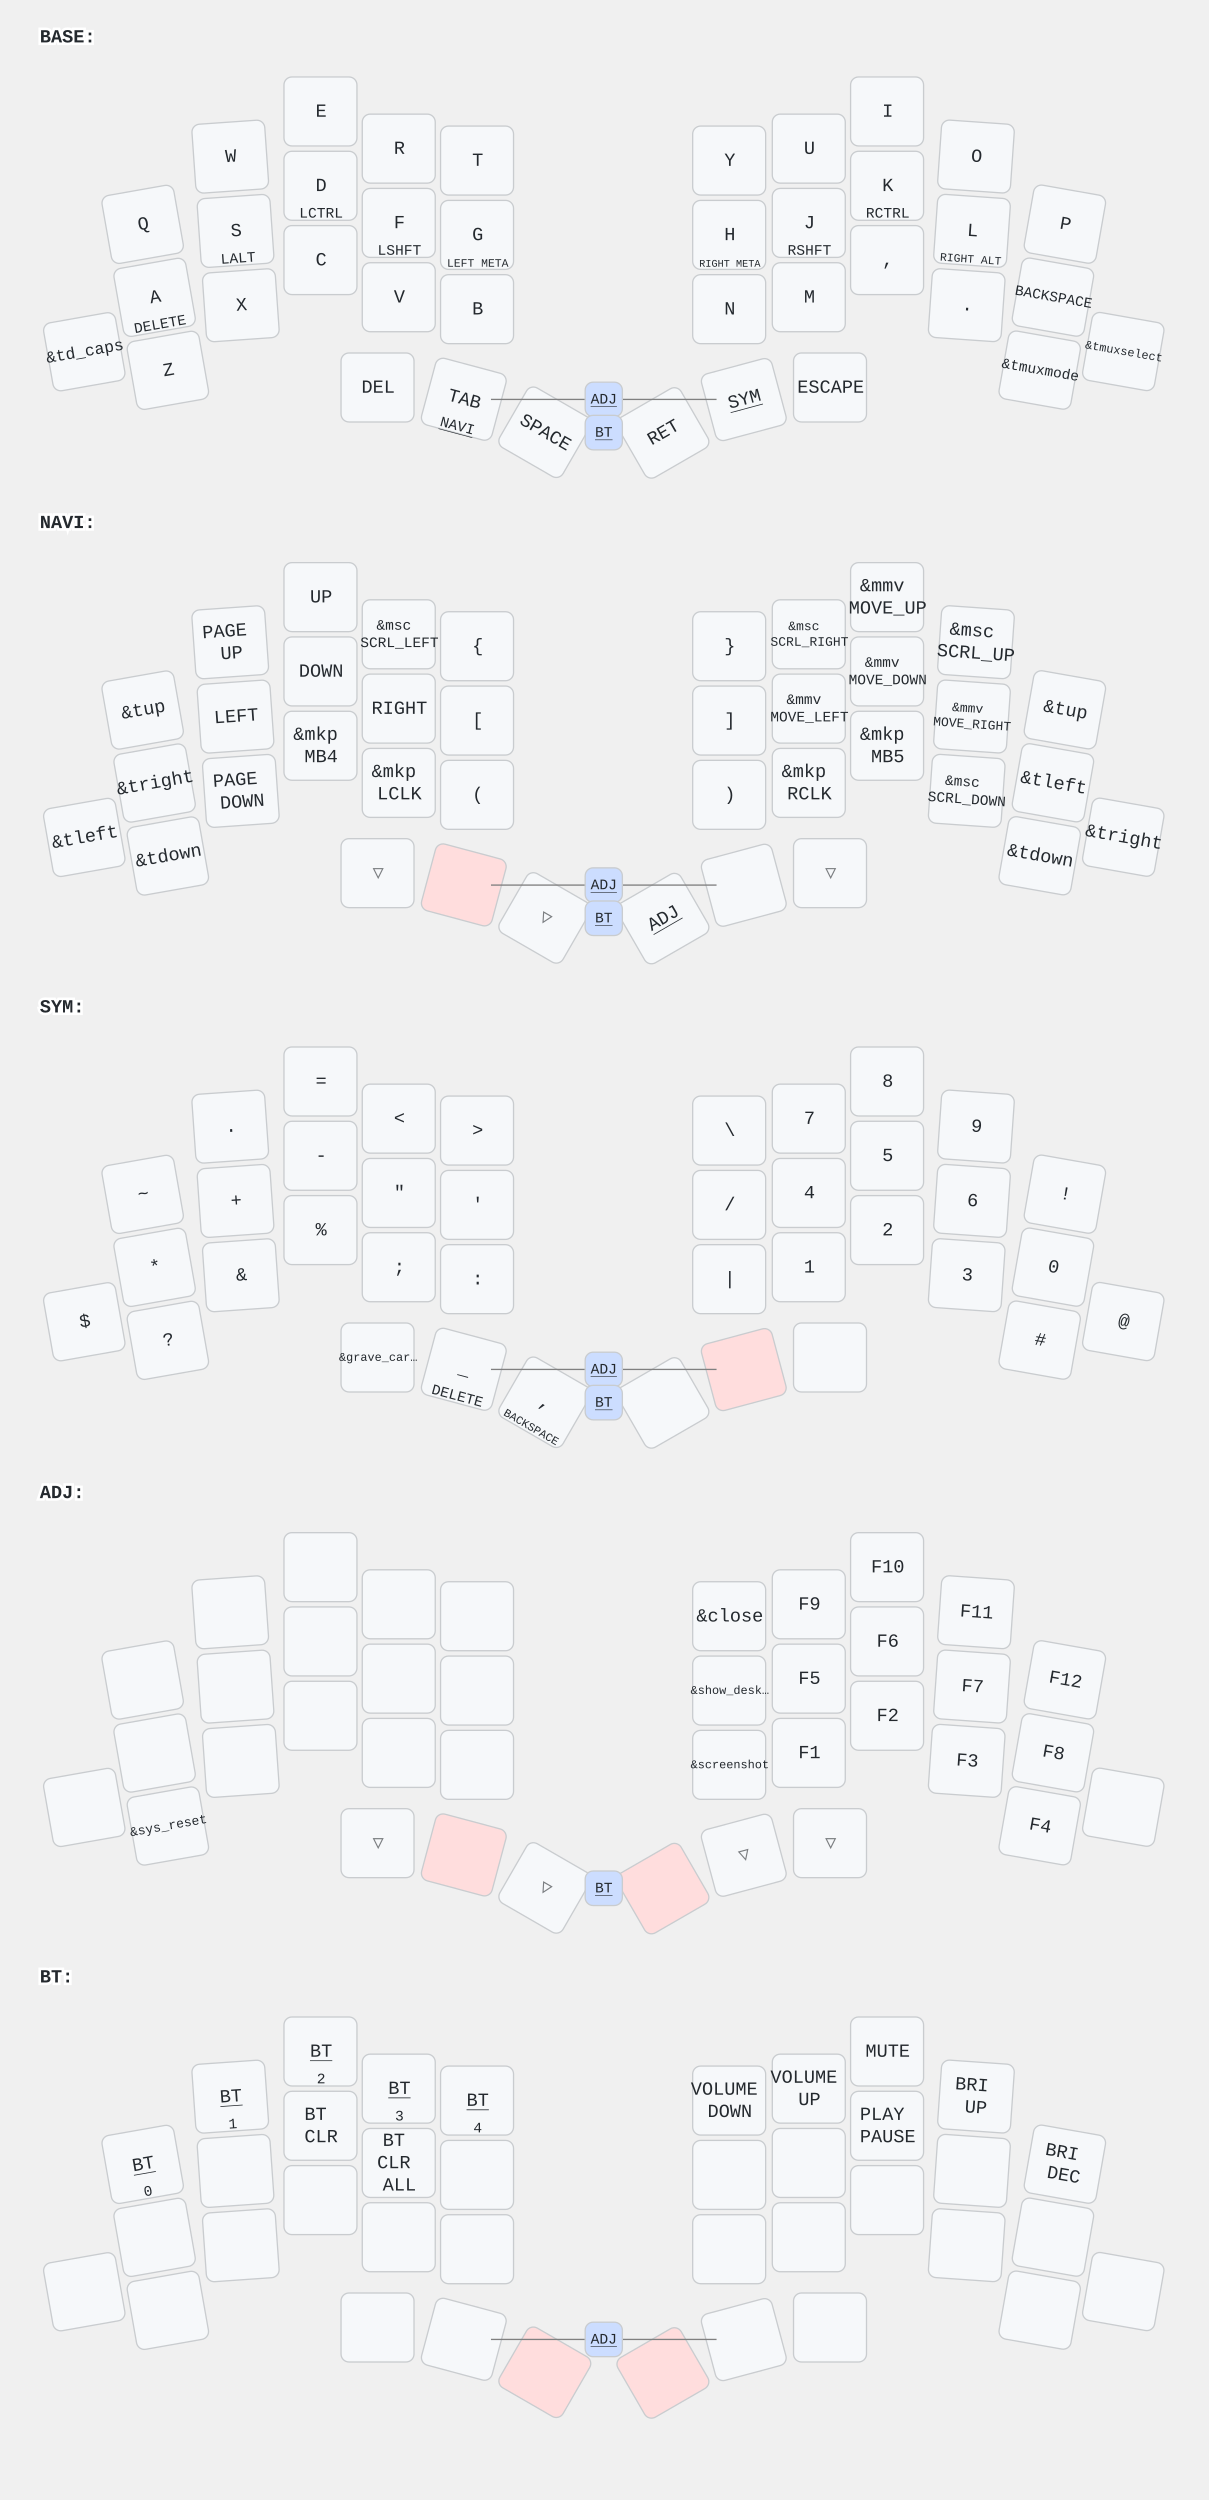
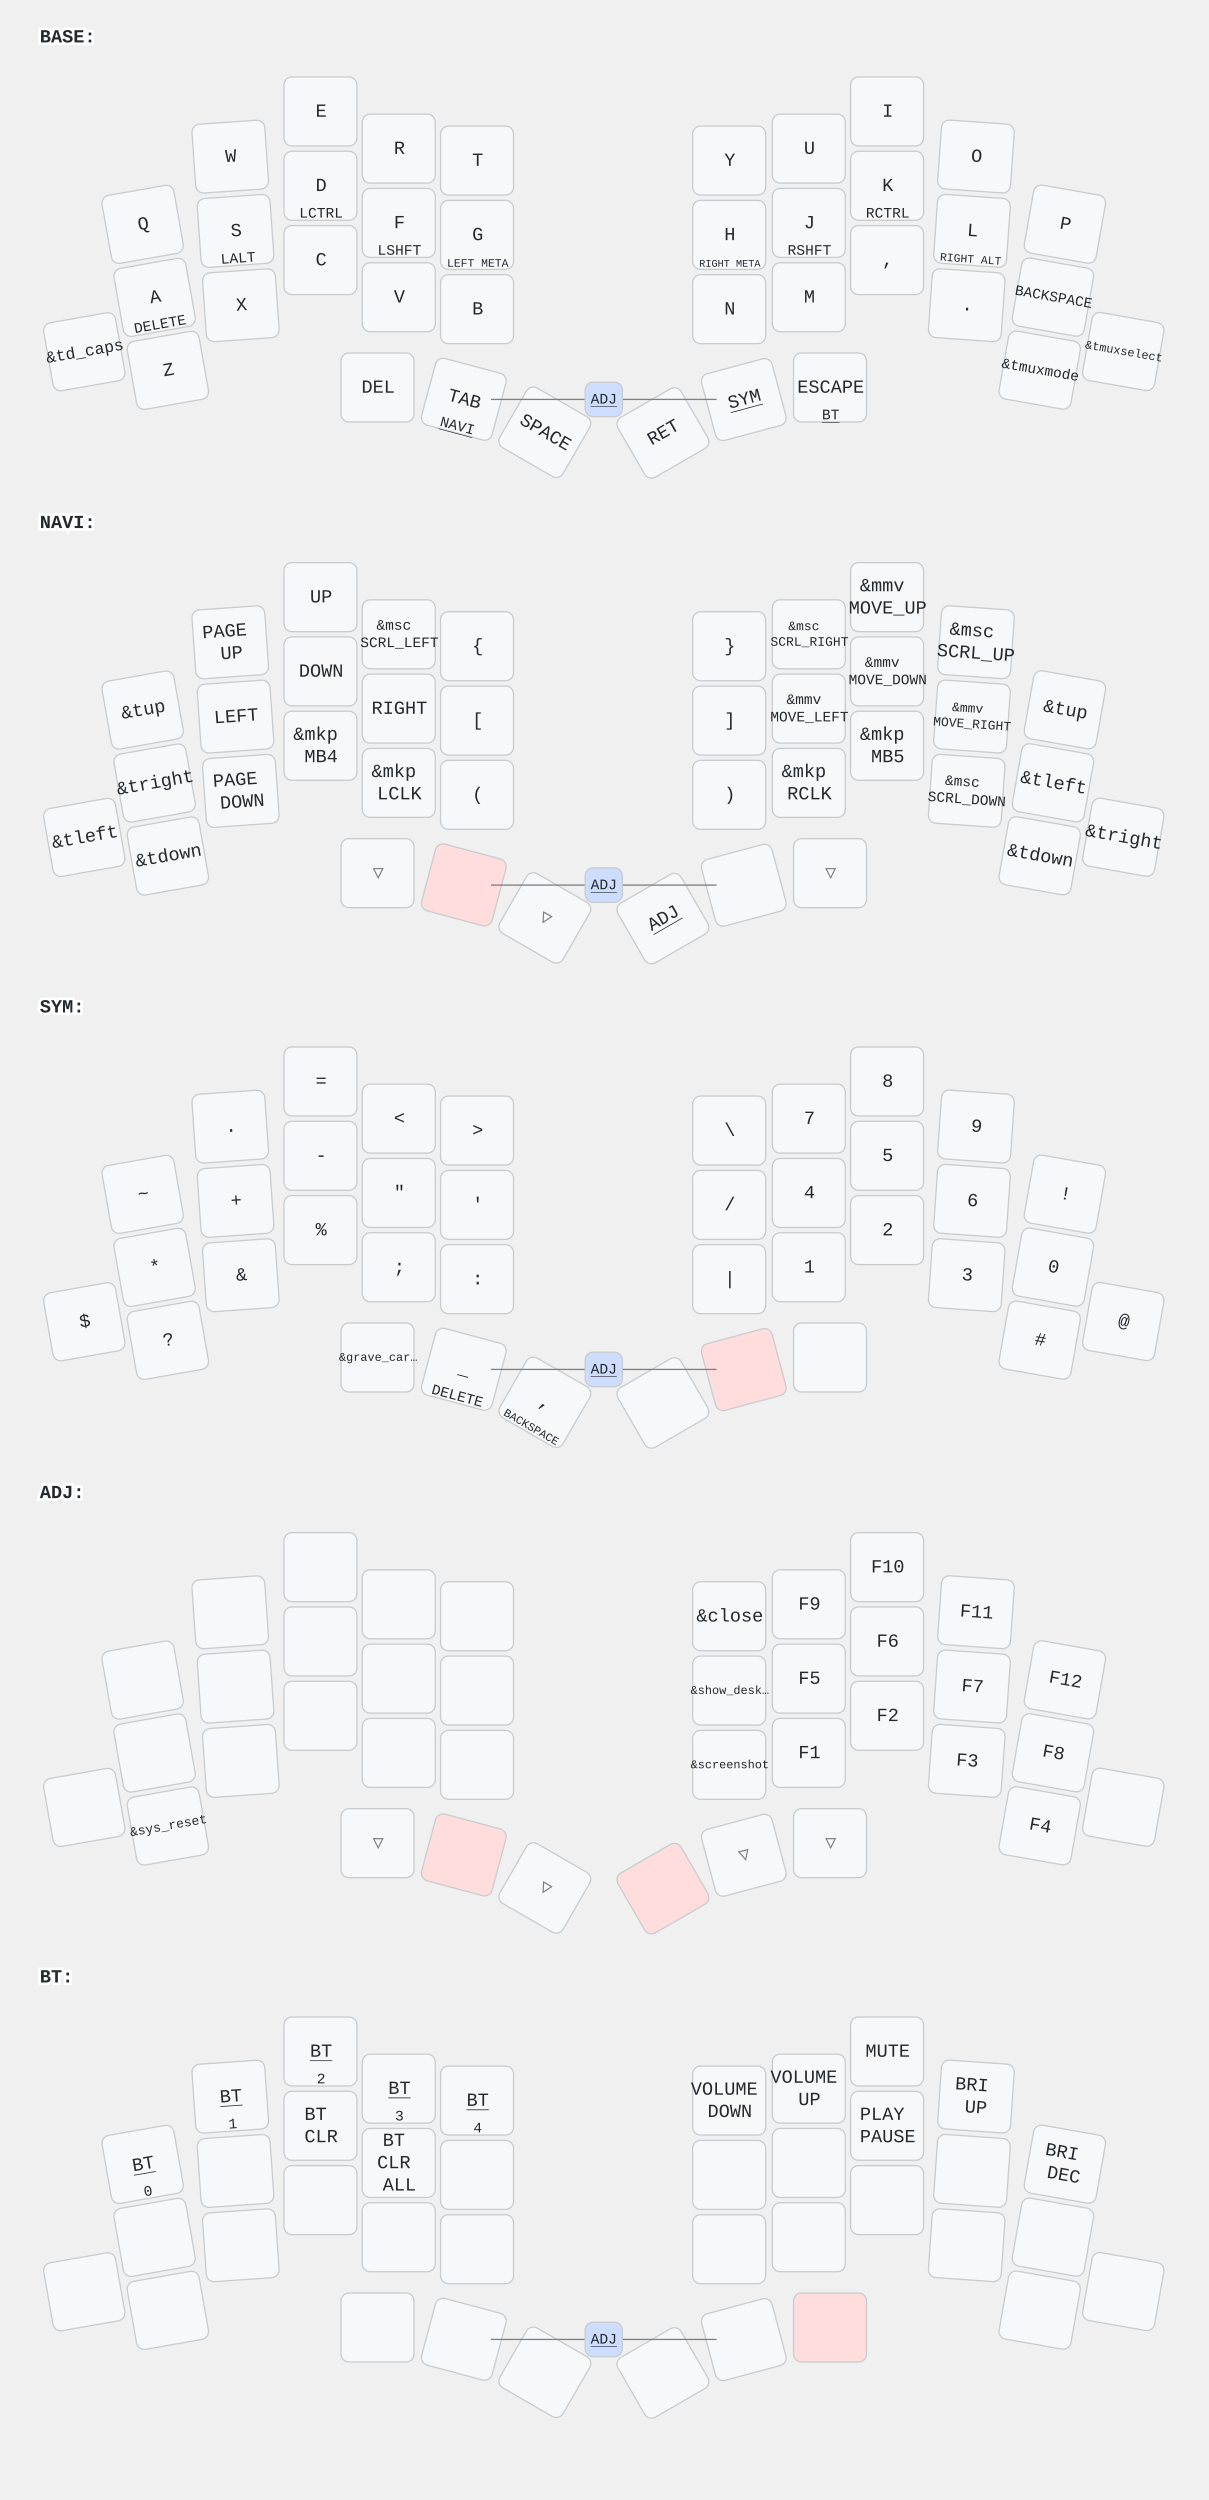
<svg xmlns="http://www.w3.org/2000/svg" width="911" height="1884" viewBox="0 0 911 1884" class="keymap">
  <style>/* inherit to force styles through use tags */
svg path {
    fill: inherit;
}

/* font and background color specifications */
svg.keymap {
    font-family: SFMono-Regular,Consolas,Liberation Mono,Menlo,monospace;
    font-size: 14px;
    font-kerning: normal;
    text-rendering: optimizeLegibility;
    fill: #24292e;
}

/* default key styling */
rect.key {
    fill: #f6f8fa;
}

rect.key, rect.combo {
    stroke: #c9cccf;
    stroke-width: 1;
}

/* default key side styling, only used is draw_key_sides is set */
rect.side {
    filter: brightness(90%);
}

/* color accent for combo boxes */
rect.combo, rect.combo-separate {
    fill: #cdf;
}

/* color accent for held keys */
rect.held, rect.combo.held {
    fill: #fdd;
}

/* color accent for ghost (optional) keys */
rect.ghost, rect.combo.ghost {
    stroke-dasharray: 4, 4;
    stroke-width: 2;
}

text {
    text-anchor: middle;
    dominant-baseline: middle;
}

/* styling for layer labels */
text.label {
    font-weight: bold;
    text-anchor: start;
    stroke: white;
    stroke-width: 4;
    paint-order: stroke;
}

/* styling for optional footer */
text.footer {
    text-anchor: end;
    dominant-baseline: auto;
    stroke: white;
    stroke-width: 4;
    paint-order: stroke;
}

/* styling for combo tap, and key non-tap label text */
text.combo, text.hold, text.shifted, text.left, text.right, text.tl, text.tr, text.bl, text.br {
    font-size: 11px;
}

text.hold, text.bl, text.br {
    text-anchor: middle;
    dominant-baseline: auto;
}

text.shifted, text.tl, text.tr {
    text-anchor: middle;
    dominant-baseline: hanging;
}

text.left, text.tl, text.bl {
    text-anchor: start;
}

text.right, text.tr, text.br {
    text-anchor: end;
}

text.layer-activator {
    text-decoration: underline;
}

/* styling for hold/shifted label text in combo box */
text.combo.hold, text.combo.shifted, text.combo.left, text.combo.right {
    font-size: 8px;
}

/* lighter symbol for transparent keys */
text.trans {
    fill: #7b7e81;
}

/* styling for combo dendrons */
path.combo {
    stroke-width: 1;
    stroke: gray;
    fill: none;
}

/* Start Tabler Icons Cleanup */
/* cannot use height/width with glyphs */
.icon-tabler &gt; path {
    fill: inherit;
    stroke: inherit;
    stroke-width: 2;
}
/* hide tabler's default box */
.icon-tabler &gt; path[stroke="none"][fill="none"] {
    visibility: hidden;
}
/* End Tabler Icons Cleanup */
</style>
  <g transform="translate(30, 0)" class="layer-BASE">
    <text x="0" y="28" class="label" id="BASE">BASE:</text>
    <g transform="translate(0, 56)">
      <g transform="translate(78, 113) rotate(-10.0)" class="key keypos-0">
        <rect rx="6" ry="6" x="-28" y="-26" width="55" height="52" class="key" />
        <text x="0" y="0" class="key tap">Q</text>
      </g>
      <g transform="translate(144, 62) rotate(-4.0)" class="key keypos-1">
        <rect rx="6" ry="6" x="-28" y="-26" width="55" height="52" class="key" />
        <text x="0" y="0" class="key tap">W</text>
      </g>
      <g transform="translate(212, 28)" class="key keypos-2">
        <rect rx="6" ry="6" x="-28" y="-26" width="55" height="52" class="key" />
        <text x="0" y="0" class="key tap">E</text>
      </g>
      <g transform="translate(271, 56)" class="key keypos-3">
        <rect rx="6" ry="6" x="-28" y="-26" width="55" height="52" class="key" />
        <text x="0" y="0" class="key tap">R</text>
      </g>
      <g transform="translate(330, 65)" class="key keypos-4">
        <rect rx="6" ry="6" x="-28" y="-26" width="55" height="52" class="key" />
        <text x="0" y="0" class="key tap">T</text>
      </g>
      <g transform="translate(520, 65)" class="key keypos-5">
        <rect rx="6" ry="6" x="-28" y="-26" width="55" height="52" class="key" />
        <text x="0" y="0" class="key tap">Y</text>
      </g>
      <g transform="translate(580, 56)" class="key keypos-6">
        <rect rx="6" ry="6" x="-28" y="-26" width="55" height="52" class="key" />
        <text x="0" y="0" class="key tap">U</text>
      </g>
      <g transform="translate(639, 28)" class="key keypos-7">
        <rect rx="6" ry="6" x="-28" y="-26" width="55" height="52" class="key" />
        <text x="0" y="0" class="key tap">I</text>
      </g>
      <g transform="translate(706, 62) rotate(4.0)" class="key keypos-8">
        <rect rx="6" ry="6" x="-28" y="-26" width="55" height="52" class="key" />
        <text x="0" y="0" class="key tap">O</text>
      </g>
      <g transform="translate(773, 113) rotate(10.0)" class="key keypos-9">
        <rect rx="6" ry="6" x="-28" y="-26" width="55" height="52" class="key" />
        <text x="0" y="0" class="key tap">P</text>
      </g>
      <g transform="translate(87, 168) rotate(-10.0)" class="key keypos-10">
        <rect rx="6" ry="6" x="-28" y="-26" width="55" height="52" class="key" />
        <text x="0" y="0" class="key tap">A</text>
        <text x="0" y="24" class="key hold">DELETE</text>
      </g>
      <g transform="translate(148, 118) rotate(-4.0)" class="key keypos-11">
        <rect rx="6" ry="6" x="-28" y="-26" width="55" height="52" class="key" />
        <text x="0" y="0" class="key tap">S</text>
        <text x="0" y="24" class="key hold">LALT</text>
      </g>
      <g transform="translate(212, 84)" class="key keypos-12">
        <rect rx="6" ry="6" x="-28" y="-26" width="55" height="52" class="key" />
        <text x="0" y="0" class="key tap">D</text>
        <text x="0" y="24" class="key hold">LCTRL</text>
      </g>
      <g transform="translate(271, 112)" class="key keypos-13">
        <rect rx="6" ry="6" x="-28" y="-26" width="55" height="52" class="key" />
        <text x="0" y="0" class="key tap">F</text>
        <text x="0" y="24" class="key hold">LSHFT</text>
      </g>
      <g transform="translate(330, 121)" class="key keypos-14">
        <rect rx="6" ry="6" x="-28" y="-26" width="55" height="52" class="key" />
        <text x="0" y="0" class="key tap">G</text>
        <text x="0" y="24" class="key hold">
          <tspan style="font-size: 78%">LEFT META</tspan>
        </text>
      </g>
      <g transform="translate(520, 121)" class="key keypos-15">
        <rect rx="6" ry="6" x="-28" y="-26" width="55" height="52" class="key" />
        <text x="0" y="0" class="key tap">H</text>
        <text x="0" y="24" class="key hold">
          <tspan style="font-size: 70%">RIGHT META</tspan>
        </text>
      </g>
      <g transform="translate(580, 112)" class="key keypos-16">
        <rect rx="6" ry="6" x="-28" y="-26" width="55" height="52" class="key" />
        <text x="0" y="0" class="key tap">J</text>
        <text x="0" y="24" class="key hold">RSHFT</text>
      </g>
      <g transform="translate(639, 84)" class="key keypos-17">
        <rect rx="6" ry="6" x="-28" y="-26" width="55" height="52" class="key" />
        <text x="0" y="0" class="key tap">K</text>
        <text x="0" y="24" class="key hold">RCTRL</text>
      </g>
      <g transform="translate(703, 118) rotate(4.0)" class="key keypos-18">
        <rect rx="6" ry="6" x="-28" y="-26" width="55" height="52" class="key" />
        <text x="0" y="0" class="key tap">L</text>
        <text x="0" y="24" class="key hold">
          <tspan style="font-size: 78%">RIGHT ALT</tspan>
        </text>
      </g>
      <g transform="translate(764, 168) rotate(10.0)" class="key keypos-19">
        <rect rx="6" ry="6" x="-28" y="-26" width="55" height="52" class="key" />
        <text x="0" y="0" class="key tap">
          <tspan style="font-size: 78%">BACKSPACE</tspan>
        </text>
      </g>
      <g transform="translate(34, 209) rotate(-10.0)" class="key keypos-20">
        <rect rx="6" ry="6" x="-28" y="-26" width="55" height="52" class="key" />
        <text x="0" y="0" class="key tap">
          <tspan style="font-size: 88%">&amp;td_caps</tspan>
        </text>
      </g>
      <g transform="translate(97, 223) rotate(-10.0)" class="key keypos-21">
        <rect rx="6" ry="6" x="-28" y="-26" width="55" height="52" class="key" />
        <text x="0" y="0" class="key tap">Z</text>
      </g>
      <g transform="translate(152, 174) rotate(-4.0)" class="key keypos-22">
        <rect rx="6" ry="6" x="-28" y="-26" width="55" height="52" class="key" />
        <text x="0" y="0" class="key tap">X</text>
      </g>
      <g transform="translate(212, 140)" class="key keypos-23">
        <rect rx="6" ry="6" x="-28" y="-26" width="55" height="52" class="key" />
        <text x="0" y="0" class="key tap">C</text>
      </g>
      <g transform="translate(271, 168)" class="key keypos-24">
        <rect rx="6" ry="6" x="-28" y="-26" width="55" height="52" class="key" />
        <text x="0" y="0" class="key tap">V</text>
      </g>
      <g transform="translate(330, 177)" class="key keypos-25">
        <rect rx="6" ry="6" x="-28" y="-26" width="55" height="52" class="key" />
        <text x="0" y="0" class="key tap">B</text>
      </g>
      <g transform="translate(520, 177)" class="key keypos-26">
        <rect rx="6" ry="6" x="-28" y="-26" width="55" height="52" class="key" />
        <text x="0" y="0" class="key tap">N</text>
      </g>
      <g transform="translate(580, 168)" class="key keypos-27">
        <rect rx="6" ry="6" x="-28" y="-26" width="55" height="52" class="key" />
        <text x="0" y="0" class="key tap">M</text>
      </g>
      <g transform="translate(639, 140)" class="key keypos-28">
        <rect rx="6" ry="6" x="-28" y="-26" width="55" height="52" class="key" />
        <text x="0" y="0" class="key tap">,</text>
      </g>
      <g transform="translate(699, 174) rotate(4.0)" class="key keypos-29">
        <rect rx="6" ry="6" x="-28" y="-26" width="55" height="52" class="key" />
        <text x="0" y="0" class="key tap">.</text>
      </g>
      <g transform="translate(754, 223) rotate(10.0)" class="key keypos-30">
        <rect rx="6" ry="6" x="-28" y="-26" width="55" height="52" class="key" />
        <text x="0" y="0" class="key tap">
          <tspan style="font-size: 78%">&amp;tmuxmode</tspan>
        </text>
      </g>
      <g transform="translate(817, 209) rotate(10.0)" class="key keypos-31">
        <rect rx="6" ry="6" x="-28" y="-26" width="55" height="52" class="key" />
        <text x="0" y="0" class="key tap">
          <tspan style="font-size: 64%">&amp;tmuxselect</tspan>
        </text>
      </g>
      <g transform="translate(255, 236)" class="key keypos-32">
        <rect rx="6" ry="6" x="-28" y="-26" width="55" height="52" class="key" />
        <text x="0" y="0" class="key tap">DEL</text>
      </g>
      <g transform="translate(320, 245) rotate(15.0)" class="key keypos-33">
        <rect rx="6" ry="6" x="-28" y="-26" width="55" height="52" class="key" />
        <text x="0" y="0" class="key tap">TAB</text>
        <a href="#NAVI">
          <text x="0" y="24" class="key hold layer-activator">NAVI</text>
        </a>
      </g>
      <g transform="translate(381, 270) rotate(30.0)" class="key keypos-34">
        <rect rx="6" ry="6" x="-28" y="-26" width="55" height="52" class="key" />
        <text x="0" y="0" class="key tap">SPACE</text>
      </g>
      <g transform="translate(470, 270) rotate(-30.0)" class="key keypos-35">
        <rect rx="6" ry="6" x="-28" y="-26" width="55" height="52" class="key" />
        <text x="0" y="0" class="key tap">RET</text>
      </g>
      <g transform="translate(531, 245) rotate(-15.0)" class="key keypos-36">
        <rect rx="6" ry="6" x="-28" y="-26" width="55" height="52" class="key" />
        <a href="#SYM">
          <text x="0" y="0" class="key tap layer-activator">SYM</text>
        </a>
      </g>
      <g transform="translate(596, 236)" class="key keypos-37">
        <rect rx="6" ry="6" x="-28" y="-26" width="55" height="52" class="key" />
        <text x="0" y="0" class="key tap">ESCAPE</text>
+         <a href="#BT">
+           <text x="0" y="24" class="key hold layer-activator">BT</text>
+         </a>
      </g>
      <g class="combo combopos-0">
        <path d="M425,245 l-85,0" class="combo" />
        <path d="M425,245 l85,0" class="combo" />
        <rect rx="6" ry="6" x="411" y="232" width="28" height="26" class="combo" />
        <a href="#ADJ">
          <text x="425" y="245" class="combo tap layer-activator">ADJ</text>
        </a>
      </g>
-       <g class="combo combopos-1">
-         <rect rx="6" ry="6" x="411" y="257" width="28" height="26" class="combo" />
-         <a href="#BT">
-           <text x="425" y="270" class="combo tap layer-activator">BT</text>
-         </a>
-       </g>
    </g>
  </g>
  <g transform="translate(30, 366)" class="layer-NAVI">
    <text x="0" y="28" class="label" id="NAVI">NAVI:</text>
    <g transform="translate(0, 56)">
      <g transform="translate(78, 113) rotate(-10.0)" class="key keypos-0">
        <rect rx="6" ry="6" x="-28" y="-26" width="55" height="52" class="key" />
        <text x="0" y="0" class="key tap">&amp;tup</text>
      </g>
      <g transform="translate(144, 62) rotate(-4.0)" class="key keypos-1">
        <rect rx="6" ry="6" x="-28" y="-26" width="55" height="52" class="key" />
        <text x="0" y="0" class="key tap">
          <tspan x="0" dy="-0.6em">PAGE</tspan>
          <tspan x="0" dy="1.2em">UP</tspan>
        </text>
      </g>
      <g transform="translate(212, 28)" class="key keypos-2">
        <rect rx="6" ry="6" x="-28" y="-26" width="55" height="52" class="key" />
        <text x="0" y="0" class="key tap">UP</text>
      </g>
      <g transform="translate(271, 56)" class="key keypos-3">
        <rect rx="6" ry="6" x="-28" y="-26" width="55" height="52" class="key" />
        <text x="0" y="0" class="key tap">
          <tspan x="0" dy="-0.6em" style="font-size: 78%">&amp;msc</tspan>
          <tspan x="0" dy="1.2em" style="font-size: 78%">SCRL_LEFT</tspan>
        </text>
      </g>
      <g transform="translate(330, 65)" class="key keypos-4">
        <rect rx="6" ry="6" x="-28" y="-26" width="55" height="52" class="key" />
        <text x="0" y="0" class="key tap">{</text>
      </g>
      <g transform="translate(520, 65)" class="key keypos-5">
        <rect rx="6" ry="6" x="-28" y="-26" width="55" height="52" class="key" />
        <text x="0" y="0" class="key tap">}</text>
      </g>
      <g transform="translate(580, 56)" class="key keypos-6">
        <rect rx="6" ry="6" x="-28" y="-26" width="55" height="52" class="key" />
        <text x="0" y="0" class="key tap">
          <tspan x="0" dy="-0.6em" style="font-size: 70%">&amp;msc</tspan>
          <tspan x="0" dy="1.2em" style="font-size: 70%">SCRL_RIGHT</tspan>
        </text>
      </g>
      <g transform="translate(639, 28)" class="key keypos-7">
        <rect rx="6" ry="6" x="-28" y="-26" width="55" height="52" class="key" />
        <text x="0" y="0" class="key tap">
          <tspan x="0" dy="-0.6em">&amp;mmv</tspan>
          <tspan x="0" dy="1.2em">MOVE_UP</tspan>
        </text>
      </g>
      <g transform="translate(706, 62) rotate(4.0)" class="key keypos-8">
        <rect rx="6" ry="6" x="-28" y="-26" width="55" height="52" class="key" />
        <text x="0" y="0" class="key tap">
          <tspan x="0" dy="-0.6em">&amp;msc</tspan>
          <tspan x="0" dy="1.2em">SCRL_UP</tspan>
        </text>
      </g>
      <g transform="translate(773, 113) rotate(10.0)" class="key keypos-9">
        <rect rx="6" ry="6" x="-28" y="-26" width="55" height="52" class="key" />
        <text x="0" y="0" class="key tap">&amp;tup</text>
      </g>
      <g transform="translate(87, 168) rotate(-10.0)" class="key keypos-10">
        <rect rx="6" ry="6" x="-28" y="-26" width="55" height="52" class="key" />
        <text x="0" y="0" class="key tap">&amp;tright</text>
      </g>
      <g transform="translate(148, 118) rotate(-4.0)" class="key keypos-11">
        <rect rx="6" ry="6" x="-28" y="-26" width="55" height="52" class="key" />
        <text x="0" y="0" class="key tap">LEFT</text>
      </g>
      <g transform="translate(212, 84)" class="key keypos-12">
        <rect rx="6" ry="6" x="-28" y="-26" width="55" height="52" class="key" />
        <text x="0" y="0" class="key tap">DOWN</text>
      </g>
      <g transform="translate(271, 112)" class="key keypos-13">
        <rect rx="6" ry="6" x="-28" y="-26" width="55" height="52" class="key" />
        <text x="0" y="0" class="key tap">RIGHT</text>
      </g>
      <g transform="translate(330, 121)" class="key keypos-14">
        <rect rx="6" ry="6" x="-28" y="-26" width="55" height="52" class="key" />
        <text x="0" y="0" class="key tap">[</text>
      </g>
      <g transform="translate(520, 121)" class="key keypos-15">
        <rect rx="6" ry="6" x="-28" y="-26" width="55" height="52" class="key" />
        <text x="0" y="0" class="key tap">]</text>
      </g>
      <g transform="translate(580, 112)" class="key keypos-16">
        <rect rx="6" ry="6" x="-28" y="-26" width="55" height="52" class="key" />
        <text x="0" y="0" class="key tap">
          <tspan x="0" dy="-0.6em" style="font-size: 78%">&amp;mmv</tspan>
          <tspan x="0" dy="1.2em" style="font-size: 78%">MOVE_LEFT</tspan>
        </text>
      </g>
      <g transform="translate(639, 84)" class="key keypos-17">
        <rect rx="6" ry="6" x="-28" y="-26" width="55" height="52" class="key" />
        <text x="0" y="0" class="key tap">
          <tspan x="0" dy="-0.6em" style="font-size: 78%">&amp;mmv</tspan>
          <tspan x="0" dy="1.2em" style="font-size: 78%">MOVE_DOWN</tspan>
        </text>
      </g>
      <g transform="translate(703, 118) rotate(4.0)" class="key keypos-18">
        <rect rx="6" ry="6" x="-28" y="-26" width="55" height="52" class="key" />
        <text x="0" y="0" class="key tap">
          <tspan x="0" dy="-0.6em" style="font-size: 70%">&amp;mmv</tspan>
          <tspan x="0" dy="1.2em" style="font-size: 70%">MOVE_RIGHT</tspan>
        </text>
      </g>
      <g transform="translate(764, 168) rotate(10.0)" class="key keypos-19">
        <rect rx="6" ry="6" x="-28" y="-26" width="55" height="52" class="key" />
        <text x="0" y="0" class="key tap">&amp;tleft</text>
      </g>
      <g transform="translate(34, 209) rotate(-10.0)" class="key keypos-20">
        <rect rx="6" ry="6" x="-28" y="-26" width="55" height="52" class="key" />
        <text x="0" y="0" class="key tap">&amp;tleft</text>
      </g>
      <g transform="translate(97, 223) rotate(-10.0)" class="key keypos-21">
        <rect rx="6" ry="6" x="-28" y="-26" width="55" height="52" class="key" />
        <text x="0" y="0" class="key tap">&amp;tdown</text>
      </g>
      <g transform="translate(152, 174) rotate(-4.0)" class="key keypos-22">
        <rect rx="6" ry="6" x="-28" y="-26" width="55" height="52" class="key" />
        <text x="0" y="0" class="key tap">
          <tspan x="0" dy="-0.6em">PAGE</tspan>
          <tspan x="0" dy="1.2em">DOWN</tspan>
        </text>
      </g>
      <g transform="translate(212, 140)" class="key keypos-23">
        <rect rx="6" ry="6" x="-28" y="-26" width="55" height="52" class="key" />
        <text x="0" y="0" class="key tap">
          <tspan x="0" dy="-0.6em">&amp;mkp</tspan>
          <tspan x="0" dy="1.2em">MB4</tspan>
        </text>
      </g>
      <g transform="translate(271, 168)" class="key keypos-24">
        <rect rx="6" ry="6" x="-28" y="-26" width="55" height="52" class="key" />
        <text x="0" y="0" class="key tap">
          <tspan x="0" dy="-0.6em">&amp;mkp</tspan>
          <tspan x="0" dy="1.2em">LCLK</tspan>
        </text>
      </g>
      <g transform="translate(330, 177)" class="key keypos-25">
        <rect rx="6" ry="6" x="-28" y="-26" width="55" height="52" class="key" />
        <text x="0" y="0" class="key tap">(</text>
      </g>
      <g transform="translate(520, 177)" class="key keypos-26">
        <rect rx="6" ry="6" x="-28" y="-26" width="55" height="52" class="key" />
        <text x="0" y="0" class="key tap">)</text>
      </g>
      <g transform="translate(580, 168)" class="key keypos-27">
        <rect rx="6" ry="6" x="-28" y="-26" width="55" height="52" class="key" />
        <text x="0" y="0" class="key tap">
          <tspan x="0" dy="-0.6em">&amp;mkp</tspan>
          <tspan x="0" dy="1.2em">RCLK</tspan>
        </text>
      </g>
      <g transform="translate(639, 140)" class="key keypos-28">
        <rect rx="6" ry="6" x="-28" y="-26" width="55" height="52" class="key" />
        <text x="0" y="0" class="key tap">
          <tspan x="0" dy="-0.6em">&amp;mkp</tspan>
          <tspan x="0" dy="1.2em">MB5</tspan>
        </text>
      </g>
      <g transform="translate(699, 174) rotate(4.0)" class="key keypos-29">
        <rect rx="6" ry="6" x="-28" y="-26" width="55" height="52" class="key" />
        <text x="0" y="0" class="key tap">
          <tspan x="0" dy="-0.6em" style="font-size: 78%">&amp;msc</tspan>
          <tspan x="0" dy="1.2em" style="font-size: 78%">SCRL_DOWN</tspan>
        </text>
      </g>
      <g transform="translate(754, 223) rotate(10.0)" class="key keypos-30">
        <rect rx="6" ry="6" x="-28" y="-26" width="55" height="52" class="key" />
        <text x="0" y="0" class="key tap">&amp;tdown</text>
      </g>
      <g transform="translate(817, 209) rotate(10.0)" class="key keypos-31">
        <rect rx="6" ry="6" x="-28" y="-26" width="55" height="52" class="key" />
        <text x="0" y="0" class="key tap">&amp;tright</text>
      </g>
      <g transform="translate(255, 236)" class="key trans keypos-32">
        <rect rx="6" ry="6" x="-28" y="-26" width="55" height="52" class="key trans" />
        <text x="0" y="0" class="key trans tap">▽</text>
      </g>
      <g transform="translate(320, 245) rotate(15.0)" class="key held keypos-33">
        <rect rx="6" ry="6" x="-28" y="-26" width="55" height="52" class="key held" />
      </g>
      <g transform="translate(381, 270) rotate(30.0)" class="key trans keypos-34">
        <rect rx="6" ry="6" x="-28" y="-26" width="55" height="52" class="key trans" />
        <text x="0" y="0" class="key trans tap">▽</text>
      </g>
      <g transform="translate(470, 270) rotate(-30.0)" class="key keypos-35">
        <rect rx="6" ry="6" x="-28" y="-26" width="55" height="52" class="key" />
        <a href="#ADJ">
          <text x="0" y="0" class="key tap layer-activator">ADJ</text>
        </a>
      </g>
      <g transform="translate(531, 245) rotate(-15.0)" class="key keypos-36">
        <rect rx="6" ry="6" x="-28" y="-26" width="55" height="52" class="key" />
      </g>
      <g transform="translate(596, 236)" class="key trans keypos-37">
        <rect rx="6" ry="6" x="-28" y="-26" width="55" height="52" class="key trans" />
        <text x="0" y="0" class="key trans tap">▽</text>
      </g>
      <g class="combo combopos-0">
        <path d="M425,245 l-85,0" class="combo" />
        <path d="M425,245 l85,0" class="combo" />
        <rect rx="6" ry="6" x="411" y="232" width="28" height="26" class="combo" />
        <a href="#ADJ">
          <text x="425" y="245" class="combo tap layer-activator">ADJ</text>
        </a>
      </g>
-       <g class="combo combopos-1">
-         <rect rx="6" ry="6" x="411" y="257" width="28" height="26" class="combo" />
-         <a href="#BT">
-           <text x="425" y="270" class="combo tap layer-activator">BT</text>
-         </a>
-       </g>
    </g>
  </g>
  <g transform="translate(30, 731)" class="layer-SYM">
    <text x="0" y="28" class="label" id="SYM">SYM:</text>
    <g transform="translate(0, 56)">
      <g transform="translate(78, 113) rotate(-10.0)" class="key keypos-0">
        <rect rx="6" ry="6" x="-28" y="-26" width="55" height="52" class="key" />
        <text x="0" y="0" class="key tap">~</text>
      </g>
      <g transform="translate(144, 62) rotate(-4.0)" class="key keypos-1">
        <rect rx="6" ry="6" x="-28" y="-26" width="55" height="52" class="key" />
        <text x="0" y="0" class="key tap">.</text>
      </g>
      <g transform="translate(212, 28)" class="key keypos-2">
        <rect rx="6" ry="6" x="-28" y="-26" width="55" height="52" class="key" />
        <text x="0" y="0" class="key tap">=</text>
      </g>
      <g transform="translate(271, 56)" class="key keypos-3">
        <rect rx="6" ry="6" x="-28" y="-26" width="55" height="52" class="key" />
        <text x="0" y="0" class="key tap">&lt;</text>
      </g>
      <g transform="translate(330, 65)" class="key keypos-4">
        <rect rx="6" ry="6" x="-28" y="-26" width="55" height="52" class="key" />
        <text x="0" y="0" class="key tap">&gt;</text>
      </g>
      <g transform="translate(520, 65)" class="key keypos-5">
        <rect rx="6" ry="6" x="-28" y="-26" width="55" height="52" class="key" />
        <text x="0" y="0" class="key tap">\</text>
      </g>
      <g transform="translate(580, 56)" class="key keypos-6">
        <rect rx="6" ry="6" x="-28" y="-26" width="55" height="52" class="key" />
        <text x="0" y="0" class="key tap">7</text>
      </g>
      <g transform="translate(639, 28)" class="key keypos-7">
        <rect rx="6" ry="6" x="-28" y="-26" width="55" height="52" class="key" />
        <text x="0" y="0" class="key tap">8</text>
      </g>
      <g transform="translate(706, 62) rotate(4.0)" class="key keypos-8">
        <rect rx="6" ry="6" x="-28" y="-26" width="55" height="52" class="key" />
        <text x="0" y="0" class="key tap">9</text>
      </g>
      <g transform="translate(773, 113) rotate(10.0)" class="key keypos-9">
        <rect rx="6" ry="6" x="-28" y="-26" width="55" height="52" class="key" />
        <text x="0" y="0" class="key tap">!</text>
      </g>
      <g transform="translate(87, 168) rotate(-10.0)" class="key keypos-10">
        <rect rx="6" ry="6" x="-28" y="-26" width="55" height="52" class="key" />
        <text x="0" y="0" class="key tap">*</text>
      </g>
      <g transform="translate(148, 118) rotate(-4.0)" class="key keypos-11">
        <rect rx="6" ry="6" x="-28" y="-26" width="55" height="52" class="key" />
        <text x="0" y="0" class="key tap">+</text>
      </g>
      <g transform="translate(212, 84)" class="key keypos-12">
        <rect rx="6" ry="6" x="-28" y="-26" width="55" height="52" class="key" />
        <text x="0" y="0" class="key tap">-</text>
      </g>
      <g transform="translate(271, 112)" class="key keypos-13">
        <rect rx="6" ry="6" x="-28" y="-26" width="55" height="52" class="key" />
        <text x="0" y="0" class="key tap">"</text>
      </g>
      <g transform="translate(330, 121)" class="key keypos-14">
        <rect rx="6" ry="6" x="-28" y="-26" width="55" height="52" class="key" />
        <text x="0" y="0" class="key tap">'</text>
      </g>
      <g transform="translate(520, 121)" class="key keypos-15">
        <rect rx="6" ry="6" x="-28" y="-26" width="55" height="52" class="key" />
        <text x="0" y="0" class="key tap">/</text>
      </g>
      <g transform="translate(580, 112)" class="key keypos-16">
        <rect rx="6" ry="6" x="-28" y="-26" width="55" height="52" class="key" />
        <text x="0" y="0" class="key tap">4</text>
      </g>
      <g transform="translate(639, 84)" class="key keypos-17">
        <rect rx="6" ry="6" x="-28" y="-26" width="55" height="52" class="key" />
        <text x="0" y="0" class="key tap">5</text>
      </g>
      <g transform="translate(703, 118) rotate(4.0)" class="key keypos-18">
        <rect rx="6" ry="6" x="-28" y="-26" width="55" height="52" class="key" />
        <text x="0" y="0" class="key tap">6</text>
      </g>
      <g transform="translate(764, 168) rotate(10.0)" class="key keypos-19">
        <rect rx="6" ry="6" x="-28" y="-26" width="55" height="52" class="key" />
        <text x="0" y="0" class="key tap">0</text>
      </g>
      <g transform="translate(34, 209) rotate(-10.0)" class="key keypos-20">
        <rect rx="6" ry="6" x="-28" y="-26" width="55" height="52" class="key" />
        <text x="0" y="0" class="key tap">$</text>
      </g>
      <g transform="translate(97, 223) rotate(-10.0)" class="key keypos-21">
        <rect rx="6" ry="6" x="-28" y="-26" width="55" height="52" class="key" />
        <text x="0" y="0" class="key tap">?</text>
      </g>
      <g transform="translate(152, 174) rotate(-4.0)" class="key keypos-22">
        <rect rx="6" ry="6" x="-28" y="-26" width="55" height="52" class="key" />
        <text x="0" y="0" class="key tap">&amp;</text>
      </g>
      <g transform="translate(212, 140)" class="key keypos-23">
        <rect rx="6" ry="6" x="-28" y="-26" width="55" height="52" class="key" />
        <text x="0" y="0" class="key tap">%</text>
      </g>
      <g transform="translate(271, 168)" class="key keypos-24">
        <rect rx="6" ry="6" x="-28" y="-26" width="55" height="52" class="key" />
        <text x="0" y="0" class="key tap">;</text>
      </g>
      <g transform="translate(330, 177)" class="key keypos-25">
        <rect rx="6" ry="6" x="-28" y="-26" width="55" height="52" class="key" />
        <text x="0" y="0" class="key tap">:</text>
      </g>
      <g transform="translate(520, 177)" class="key keypos-26">
        <rect rx="6" ry="6" x="-28" y="-26" width="55" height="52" class="key" />
        <text x="0" y="0" class="key tap">|</text>
      </g>
      <g transform="translate(580, 168)" class="key keypos-27">
        <rect rx="6" ry="6" x="-28" y="-26" width="55" height="52" class="key" />
        <text x="0" y="0" class="key tap">1</text>
      </g>
      <g transform="translate(639, 140)" class="key keypos-28">
        <rect rx="6" ry="6" x="-28" y="-26" width="55" height="52" class="key" />
        <text x="0" y="0" class="key tap">2</text>
      </g>
      <g transform="translate(699, 174) rotate(4.0)" class="key keypos-29">
        <rect rx="6" ry="6" x="-28" y="-26" width="55" height="52" class="key" />
        <text x="0" y="0" class="key tap">3</text>
      </g>
      <g transform="translate(754, 223) rotate(10.0)" class="key keypos-30">
        <rect rx="6" ry="6" x="-28" y="-26" width="55" height="52" class="key" />
        <text x="0" y="0" class="key tap">#</text>
      </g>
      <g transform="translate(817, 209) rotate(10.0)" class="key keypos-31">
        <rect rx="6" ry="6" x="-28" y="-26" width="55" height="52" class="key" />
        <text x="0" y="0" class="key tap">@</text>
      </g>
      <g transform="translate(255, 236)" class="key keypos-32">
        <rect rx="6" ry="6" x="-28" y="-26" width="55" height="52" class="key" />
        <text x="0" y="0" class="key tap">
          <tspan style="font-size: 64%">&amp;grave_car…</tspan>
        </text>
      </g>
      <g transform="translate(320, 245) rotate(15.0)" class="key keypos-33">
        <rect rx="6" ry="6" x="-28" y="-26" width="55" height="52" class="key" />
        <text x="0" y="0" class="key tap">_</text>
        <text x="0" y="24" class="key hold">DELETE</text>
      </g>
      <g transform="translate(381, 270) rotate(30.0)" class="key keypos-34">
        <rect rx="6" ry="6" x="-28" y="-26" width="55" height="52" class="key" />
        <text x="0" y="0" class="key tap">,</text>
        <text x="0" y="24" class="key hold">
          <tspan style="font-size: 78%">BACKSPACE</tspan>
        </text>
      </g>
      <g transform="translate(470, 270) rotate(-30.0)" class="key keypos-35">
        <rect rx="6" ry="6" x="-28" y="-26" width="55" height="52" class="key" />
      </g>
      <g transform="translate(531, 245) rotate(-15.0)" class="key held keypos-36">
        <rect rx="6" ry="6" x="-28" y="-26" width="55" height="52" class="key held" />
      </g>
      <g transform="translate(596, 236)" class="key keypos-37">
        <rect rx="6" ry="6" x="-28" y="-26" width="55" height="52" class="key" />
      </g>
      <g class="combo combopos-0">
        <path d="M425,245 l-85,0" class="combo" />
        <path d="M425,245 l85,0" class="combo" />
        <rect rx="6" ry="6" x="411" y="232" width="28" height="26" class="combo" />
        <a href="#ADJ">
          <text x="425" y="245" class="combo tap layer-activator">ADJ</text>
        </a>
      </g>
-       <g class="combo combopos-1">
-         <rect rx="6" ry="6" x="411" y="257" width="28" height="26" class="combo" />
-         <a href="#BT">
-           <text x="425" y="270" class="combo tap layer-activator">BT</text>
-         </a>
-       </g>
    </g>
  </g>
  <g transform="translate(30, 1097)" class="layer-ADJ">
    <text x="0" y="28" class="label" id="ADJ">ADJ:</text>
    <g transform="translate(0, 56)">
      <g transform="translate(78, 113) rotate(-10.0)" class="key keypos-0">
        <rect rx="6" ry="6" x="-28" y="-26" width="55" height="52" class="key" />
      </g>
      <g transform="translate(144, 62) rotate(-4.0)" class="key keypos-1">
        <rect rx="6" ry="6" x="-28" y="-26" width="55" height="52" class="key" />
      </g>
      <g transform="translate(212, 28)" class="key keypos-2">
        <rect rx="6" ry="6" x="-28" y="-26" width="55" height="52" class="key" />
      </g>
      <g transform="translate(271, 56)" class="key keypos-3">
        <rect rx="6" ry="6" x="-28" y="-26" width="55" height="52" class="key" />
      </g>
      <g transform="translate(330, 65)" class="key keypos-4">
        <rect rx="6" ry="6" x="-28" y="-26" width="55" height="52" class="key" />
      </g>
      <g transform="translate(520, 65)" class="key keypos-5">
        <rect rx="6" ry="6" x="-28" y="-26" width="55" height="52" class="key" />
        <text x="0" y="0" class="key tap">&amp;close</text>
      </g>
      <g transform="translate(580, 56)" class="key keypos-6">
        <rect rx="6" ry="6" x="-28" y="-26" width="55" height="52" class="key" />
        <text x="0" y="0" class="key tap">F9</text>
      </g>
      <g transform="translate(639, 28)" class="key keypos-7">
        <rect rx="6" ry="6" x="-28" y="-26" width="55" height="52" class="key" />
        <text x="0" y="0" class="key tap">F10</text>
      </g>
      <g transform="translate(706, 62) rotate(4.0)" class="key keypos-8">
        <rect rx="6" ry="6" x="-28" y="-26" width="55" height="52" class="key" />
        <text x="0" y="0" class="key tap">F11</text>
      </g>
      <g transform="translate(773, 113) rotate(10.0)" class="key keypos-9">
        <rect rx="6" ry="6" x="-28" y="-26" width="55" height="52" class="key" />
        <text x="0" y="0" class="key tap">F12</text>
      </g>
      <g transform="translate(87, 168) rotate(-10.0)" class="key keypos-10">
        <rect rx="6" ry="6" x="-28" y="-26" width="55" height="52" class="key" />
      </g>
      <g transform="translate(148, 118) rotate(-4.0)" class="key keypos-11">
        <rect rx="6" ry="6" x="-28" y="-26" width="55" height="52" class="key" />
      </g>
      <g transform="translate(212, 84)" class="key keypos-12">
        <rect rx="6" ry="6" x="-28" y="-26" width="55" height="52" class="key" />
      </g>
      <g transform="translate(271, 112)" class="key keypos-13">
        <rect rx="6" ry="6" x="-28" y="-26" width="55" height="52" class="key" />
      </g>
      <g transform="translate(330, 121)" class="key keypos-14">
        <rect rx="6" ry="6" x="-28" y="-26" width="55" height="52" class="key" />
      </g>
      <g transform="translate(520, 121)" class="key keypos-15">
        <rect rx="6" ry="6" x="-28" y="-26" width="55" height="52" class="key" />
        <text x="0" y="0" class="key tap">
          <tspan style="font-size: 64%">&amp;show_desk…</tspan>
        </text>
      </g>
      <g transform="translate(580, 112)" class="key keypos-16">
        <rect rx="6" ry="6" x="-28" y="-26" width="55" height="52" class="key" />
        <text x="0" y="0" class="key tap">F5</text>
      </g>
      <g transform="translate(639, 84)" class="key keypos-17">
        <rect rx="6" ry="6" x="-28" y="-26" width="55" height="52" class="key" />
        <text x="0" y="0" class="key tap">F6</text>
      </g>
      <g transform="translate(703, 118) rotate(4.0)" class="key keypos-18">
        <rect rx="6" ry="6" x="-28" y="-26" width="55" height="52" class="key" />
        <text x="0" y="0" class="key tap">F7</text>
      </g>
      <g transform="translate(764, 168) rotate(10.0)" class="key keypos-19">
        <rect rx="6" ry="6" x="-28" y="-26" width="55" height="52" class="key" />
        <text x="0" y="0" class="key tap">F8</text>
      </g>
      <g transform="translate(34, 209) rotate(-10.0)" class="key keypos-20">
        <rect rx="6" ry="6" x="-28" y="-26" width="55" height="52" class="key" />
      </g>
      <g transform="translate(97, 223) rotate(-10.0)" class="key keypos-21">
        <rect rx="6" ry="6" x="-28" y="-26" width="55" height="52" class="key" />
        <text x="0" y="0" class="key tap">
          <tspan style="font-size: 70%">&amp;sys_reset</tspan>
        </text>
      </g>
      <g transform="translate(152, 174) rotate(-4.0)" class="key keypos-22">
        <rect rx="6" ry="6" x="-28" y="-26" width="55" height="52" class="key" />
      </g>
      <g transform="translate(212, 140)" class="key keypos-23">
        <rect rx="6" ry="6" x="-28" y="-26" width="55" height="52" class="key" />
      </g>
      <g transform="translate(271, 168)" class="key keypos-24">
        <rect rx="6" ry="6" x="-28" y="-26" width="55" height="52" class="key" />
      </g>
      <g transform="translate(330, 177)" class="key keypos-25">
        <rect rx="6" ry="6" x="-28" y="-26" width="55" height="52" class="key" />
      </g>
      <g transform="translate(520, 177)" class="key keypos-26">
        <rect rx="6" ry="6" x="-28" y="-26" width="55" height="52" class="key" />
        <text x="0" y="0" class="key tap">
          <tspan style="font-size: 64%">&amp;screenshot</tspan>
        </text>
      </g>
      <g transform="translate(580, 168)" class="key keypos-27">
        <rect rx="6" ry="6" x="-28" y="-26" width="55" height="52" class="key" />
        <text x="0" y="0" class="key tap">F1</text>
      </g>
      <g transform="translate(639, 140)" class="key keypos-28">
        <rect rx="6" ry="6" x="-28" y="-26" width="55" height="52" class="key" />
        <text x="0" y="0" class="key tap">F2</text>
      </g>
      <g transform="translate(699, 174) rotate(4.0)" class="key keypos-29">
        <rect rx="6" ry="6" x="-28" y="-26" width="55" height="52" class="key" />
        <text x="0" y="0" class="key tap">F3</text>
      </g>
      <g transform="translate(754, 223) rotate(10.0)" class="key keypos-30">
        <rect rx="6" ry="6" x="-28" y="-26" width="55" height="52" class="key" />
        <text x="0" y="0" class="key tap">F4</text>
      </g>
      <g transform="translate(817, 209) rotate(10.0)" class="key keypos-31">
        <rect rx="6" ry="6" x="-28" y="-26" width="55" height="52" class="key" />
      </g>
      <g transform="translate(255, 236)" class="key trans keypos-32">
        <rect rx="6" ry="6" x="-28" y="-26" width="55" height="52" class="key trans" />
        <text x="0" y="0" class="key trans tap">▽</text>
      </g>
      <g transform="translate(320, 245) rotate(15.0)" class="key held keypos-33">
        <rect rx="6" ry="6" x="-28" y="-26" width="55" height="52" class="key held" />
      </g>
      <g transform="translate(381, 270) rotate(30.0)" class="key trans keypos-34">
        <rect rx="6" ry="6" x="-28" y="-26" width="55" height="52" class="key trans" />
        <text x="0" y="0" class="key trans tap">▽</text>
      </g>
      <g transform="translate(470, 270) rotate(-30.0)" class="key held keypos-35">
        <rect rx="6" ry="6" x="-28" y="-26" width="55" height="52" class="key held" />
      </g>
      <g transform="translate(531, 245) rotate(-15.0)" class="key trans keypos-36">
        <rect rx="6" ry="6" x="-28" y="-26" width="55" height="52" class="key trans" />
        <text x="0" y="0" class="key trans tap">▽</text>
      </g>
      <g transform="translate(596, 236)" class="key trans keypos-37">
        <rect rx="6" ry="6" x="-28" y="-26" width="55" height="52" class="key trans" />
        <text x="0" y="0" class="key trans tap">▽</text>
      </g>
-       <g class="combo combopos-0">
-         <rect rx="6" ry="6" x="411" y="257" width="28" height="26" class="combo" />
-         <a href="#BT">
-           <text x="425" y="270" class="combo tap layer-activator">BT</text>
-         </a>
-       </g>
    </g>
  </g>
  <g transform="translate(30, 1462)" class="layer-BT">
    <text x="0" y="28" class="label" id="BT">BT:</text>
    <g transform="translate(0, 56)">
      <g transform="translate(78, 113) rotate(-10.0)" class="key keypos-0">
        <rect rx="6" ry="6" x="-28" y="-26" width="55" height="52" class="key" />
        <a href="#BT">
          <text x="0" y="0" class="key tap layer-activator">BT</text>
        </a>
        <text x="0" y="24" class="key hold">0</text>
      </g>
      <g transform="translate(144, 62) rotate(-4.0)" class="key keypos-1">
        <rect rx="6" ry="6" x="-28" y="-26" width="55" height="52" class="key" />
        <a href="#BT">
          <text x="0" y="0" class="key tap layer-activator">BT</text>
        </a>
        <text x="0" y="24" class="key hold">1</text>
      </g>
      <g transform="translate(212, 28)" class="key keypos-2">
        <rect rx="6" ry="6" x="-28" y="-26" width="55" height="52" class="key" />
        <a href="#BT">
          <text x="0" y="0" class="key tap layer-activator">BT</text>
        </a>
        <text x="0" y="24" class="key hold">2</text>
      </g>
      <g transform="translate(271, 56)" class="key keypos-3">
        <rect rx="6" ry="6" x="-28" y="-26" width="55" height="52" class="key" />
        <a href="#BT">
          <text x="0" y="0" class="key tap layer-activator">BT</text>
        </a>
        <text x="0" y="24" class="key hold">3</text>
      </g>
      <g transform="translate(330, 65)" class="key keypos-4">
        <rect rx="6" ry="6" x="-28" y="-26" width="55" height="52" class="key" />
        <a href="#BT">
          <text x="0" y="0" class="key tap layer-activator">BT</text>
        </a>
        <text x="0" y="24" class="key hold">4</text>
      </g>
      <g transform="translate(520, 65)" class="key keypos-5">
        <rect rx="6" ry="6" x="-28" y="-26" width="55" height="52" class="key" />
        <text x="0" y="0" class="key tap">
          <tspan x="0" dy="-0.6em">VOLUME</tspan>
          <tspan x="0" dy="1.2em">DOWN</tspan>
        </text>
      </g>
      <g transform="translate(580, 56)" class="key keypos-6">
        <rect rx="6" ry="6" x="-28" y="-26" width="55" height="52" class="key" />
        <text x="0" y="0" class="key tap">
          <tspan x="0" dy="-0.6em">VOLUME</tspan>
          <tspan x="0" dy="1.2em">UP</tspan>
        </text>
      </g>
      <g transform="translate(639, 28)" class="key keypos-7">
        <rect rx="6" ry="6" x="-28" y="-26" width="55" height="52" class="key" />
        <text x="0" y="0" class="key tap">MUTE</text>
      </g>
      <g transform="translate(706, 62) rotate(4.0)" class="key keypos-8">
        <rect rx="6" ry="6" x="-28" y="-26" width="55" height="52" class="key" />
        <text x="0" y="0" class="key tap">
          <tspan x="0" dy="-0.6em">BRI</tspan>
          <tspan x="0" dy="1.2em">UP</tspan>
        </text>
      </g>
      <g transform="translate(773, 113) rotate(10.0)" class="key keypos-9">
        <rect rx="6" ry="6" x="-28" y="-26" width="55" height="52" class="key" />
        <text x="0" y="0" class="key tap">
          <tspan x="0" dy="-0.6em">BRI</tspan>
          <tspan x="0" dy="1.2em">DEC</tspan>
        </text>
      </g>
      <g transform="translate(87, 168) rotate(-10.0)" class="key keypos-10">
        <rect rx="6" ry="6" x="-28" y="-26" width="55" height="52" class="key" />
      </g>
      <g transform="translate(148, 118) rotate(-4.0)" class="key keypos-11">
        <rect rx="6" ry="6" x="-28" y="-26" width="55" height="52" class="key" />
      </g>
      <g transform="translate(212, 84)" class="key keypos-12">
        <rect rx="6" ry="6" x="-28" y="-26" width="55" height="52" class="key" />
        <text x="0" y="0" class="key tap">
          <tspan x="0" dy="-0.6em">BT</tspan>
          <tspan x="0" dy="1.2em">CLR</tspan>
        </text>
      </g>
      <g transform="translate(271, 112)" class="key keypos-13">
        <rect rx="6" ry="6" x="-28" y="-26" width="55" height="52" class="key" />
        <text x="0" y="0" class="key tap">
          <tspan x="0" dy="-1.2em">BT</tspan>
          <tspan x="0" dy="1.2em">CLR</tspan>
          <tspan x="0" dy="1.2em">ALL</tspan>
        </text>
      </g>
      <g transform="translate(330, 121)" class="key keypos-14">
        <rect rx="6" ry="6" x="-28" y="-26" width="55" height="52" class="key" />
      </g>
      <g transform="translate(520, 121)" class="key keypos-15">
        <rect rx="6" ry="6" x="-28" y="-26" width="55" height="52" class="key" />
      </g>
      <g transform="translate(580, 112)" class="key keypos-16">
        <rect rx="6" ry="6" x="-28" y="-26" width="55" height="52" class="key" />
      </g>
      <g transform="translate(639, 84)" class="key keypos-17">
        <rect rx="6" ry="6" x="-28" y="-26" width="55" height="52" class="key" />
        <text x="0" y="0" class="key tap">
          <tspan x="0" dy="-0.6em">PLAY</tspan>
          <tspan x="0" dy="1.2em">PAUSE</tspan>
        </text>
      </g>
      <g transform="translate(703, 118) rotate(4.0)" class="key keypos-18">
        <rect rx="6" ry="6" x="-28" y="-26" width="55" height="52" class="key" />
      </g>
      <g transform="translate(764, 168) rotate(10.0)" class="key keypos-19">
        <rect rx="6" ry="6" x="-28" y="-26" width="55" height="52" class="key" />
      </g>
      <g transform="translate(34, 209) rotate(-10.0)" class="key keypos-20">
        <rect rx="6" ry="6" x="-28" y="-26" width="55" height="52" class="key" />
      </g>
      <g transform="translate(97, 223) rotate(-10.0)" class="key keypos-21">
        <rect rx="6" ry="6" x="-28" y="-26" width="55" height="52" class="key" />
      </g>
      <g transform="translate(152, 174) rotate(-4.0)" class="key keypos-22">
        <rect rx="6" ry="6" x="-28" y="-26" width="55" height="52" class="key" />
      </g>
      <g transform="translate(212, 140)" class="key keypos-23">
        <rect rx="6" ry="6" x="-28" y="-26" width="55" height="52" class="key" />
      </g>
      <g transform="translate(271, 168)" class="key keypos-24">
        <rect rx="6" ry="6" x="-28" y="-26" width="55" height="52" class="key" />
      </g>
      <g transform="translate(330, 177)" class="key keypos-25">
        <rect rx="6" ry="6" x="-28" y="-26" width="55" height="52" class="key" />
      </g>
      <g transform="translate(520, 177)" class="key keypos-26">
        <rect rx="6" ry="6" x="-28" y="-26" width="55" height="52" class="key" />
      </g>
      <g transform="translate(580, 168)" class="key keypos-27">
        <rect rx="6" ry="6" x="-28" y="-26" width="55" height="52" class="key" />
      </g>
      <g transform="translate(639, 140)" class="key keypos-28">
        <rect rx="6" ry="6" x="-28" y="-26" width="55" height="52" class="key" />
      </g>
      <g transform="translate(699, 174) rotate(4.0)" class="key keypos-29">
        <rect rx="6" ry="6" x="-28" y="-26" width="55" height="52" class="key" />
      </g>
      <g transform="translate(754, 223) rotate(10.0)" class="key keypos-30">
        <rect rx="6" ry="6" x="-28" y="-26" width="55" height="52" class="key" />
      </g>
      <g transform="translate(817, 209) rotate(10.0)" class="key keypos-31">
        <rect rx="6" ry="6" x="-28" y="-26" width="55" height="52" class="key" />
      </g>
      <g transform="translate(255, 236)" class="key keypos-32">
        <rect rx="6" ry="6" x="-28" y="-26" width="55" height="52" class="key" />
      </g>
      <g transform="translate(320, 245) rotate(15.0)" class="key keypos-33">
        <rect rx="6" ry="6" x="-28" y="-26" width="55" height="52" class="key" />
      </g>
-       <g transform="translate(381, 270) rotate(30.0)" class="key held keypos-34">
+       <g transform="translate(381, 270) rotate(30.0)" class="key keypos-34">
+         <rect rx="6" ry="6" x="-28" y="-26" width="55" height="52" class="key" />
+       </g>
+       <g transform="translate(470, 270) rotate(-30.0)" class="key keypos-35">
+         <rect rx="6" ry="6" x="-28" y="-26" width="55" height="52" class="key" />
+       </g>
+       <g transform="translate(531, 245) rotate(-15.0)" class="key keypos-36">
+         <rect rx="6" ry="6" x="-28" y="-26" width="55" height="52" class="key" />
+       </g>
+       <g transform="translate(596, 236)" class="key held keypos-37">
        <rect rx="6" ry="6" x="-28" y="-26" width="55" height="52" class="key held" />
-       </g>
-       <g transform="translate(470, 270) rotate(-30.0)" class="key held keypos-35">
-         <rect rx="6" ry="6" x="-28" y="-26" width="55" height="52" class="key held" />
-       </g>
-       <g transform="translate(531, 245) rotate(-15.0)" class="key keypos-36">
-         <rect rx="6" ry="6" x="-28" y="-26" width="55" height="52" class="key" />
-       </g>
-       <g transform="translate(596, 236)" class="key keypos-37">
-         <rect rx="6" ry="6" x="-28" y="-26" width="55" height="52" class="key" />
      </g>
      <g class="combo combopos-0">
        <path d="M425,245 l-85,0" class="combo" />
        <path d="M425,245 l85,0" class="combo" />
        <rect rx="6" ry="6" x="411" y="232" width="28" height="26" class="combo" />
        <a href="#ADJ">
          <text x="425" y="245" class="combo tap layer-activator">ADJ</text>
        </a>
      </g>
    </g>
  </g>
</svg>
